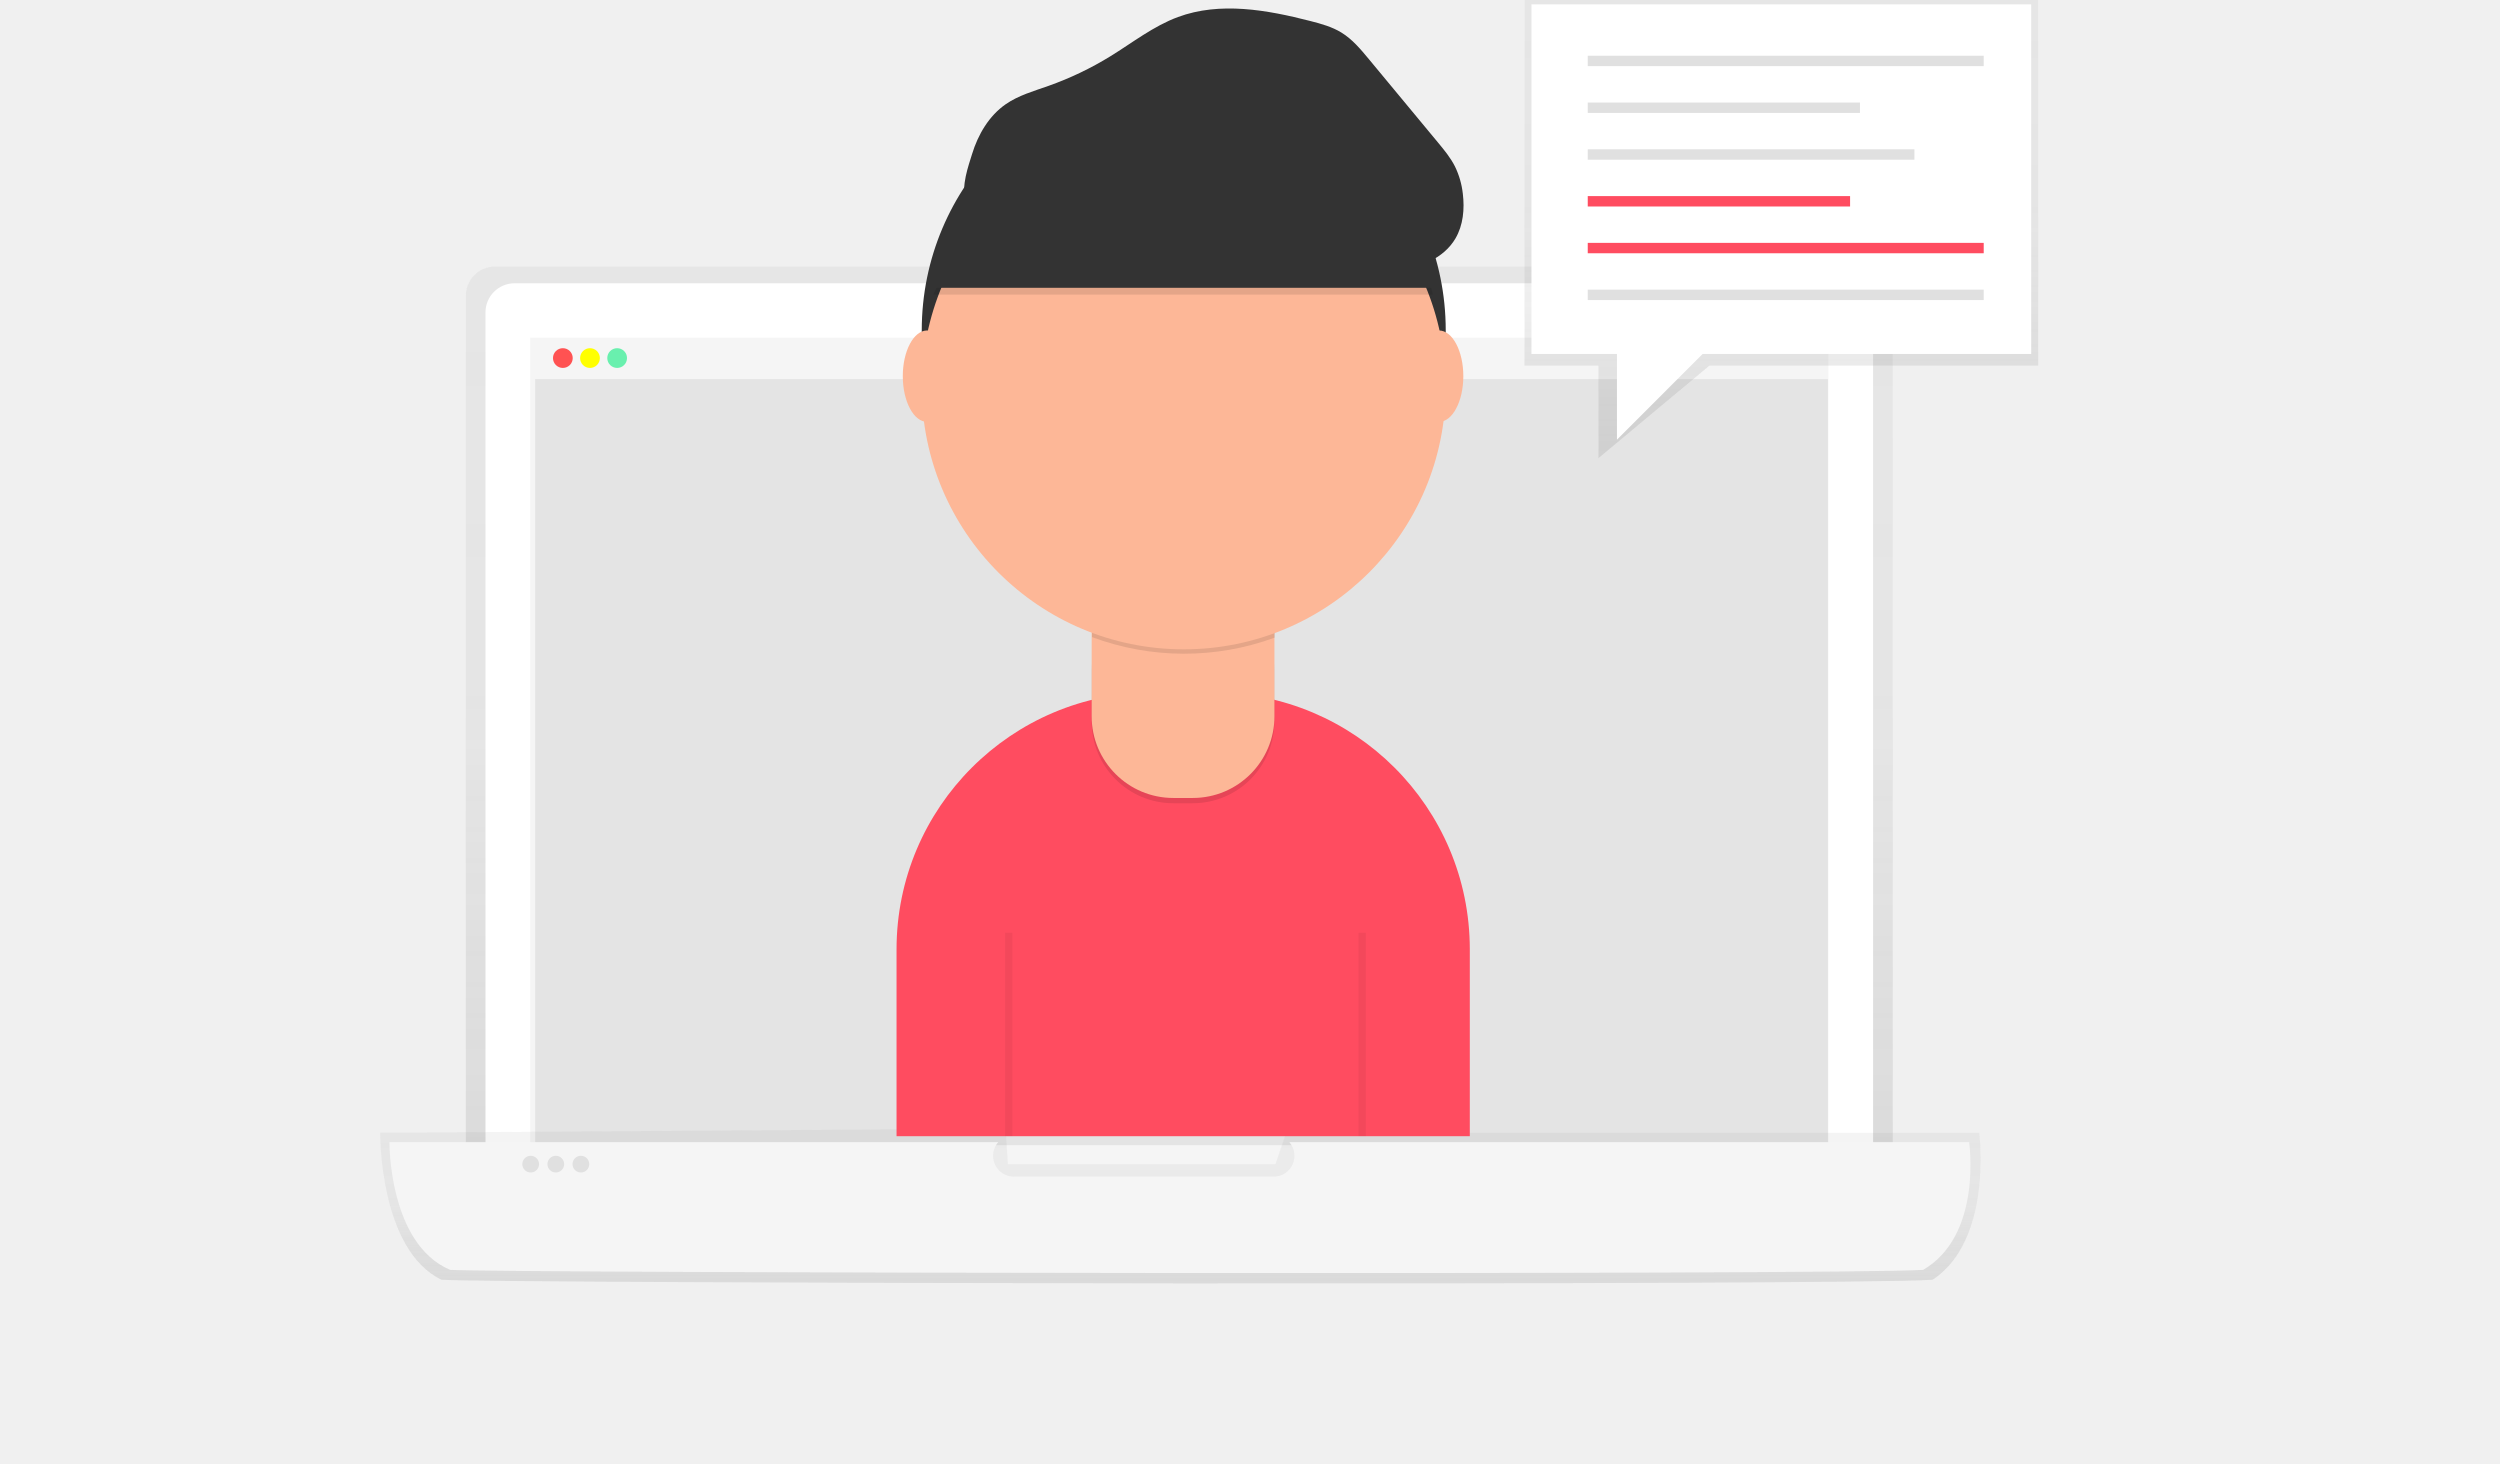
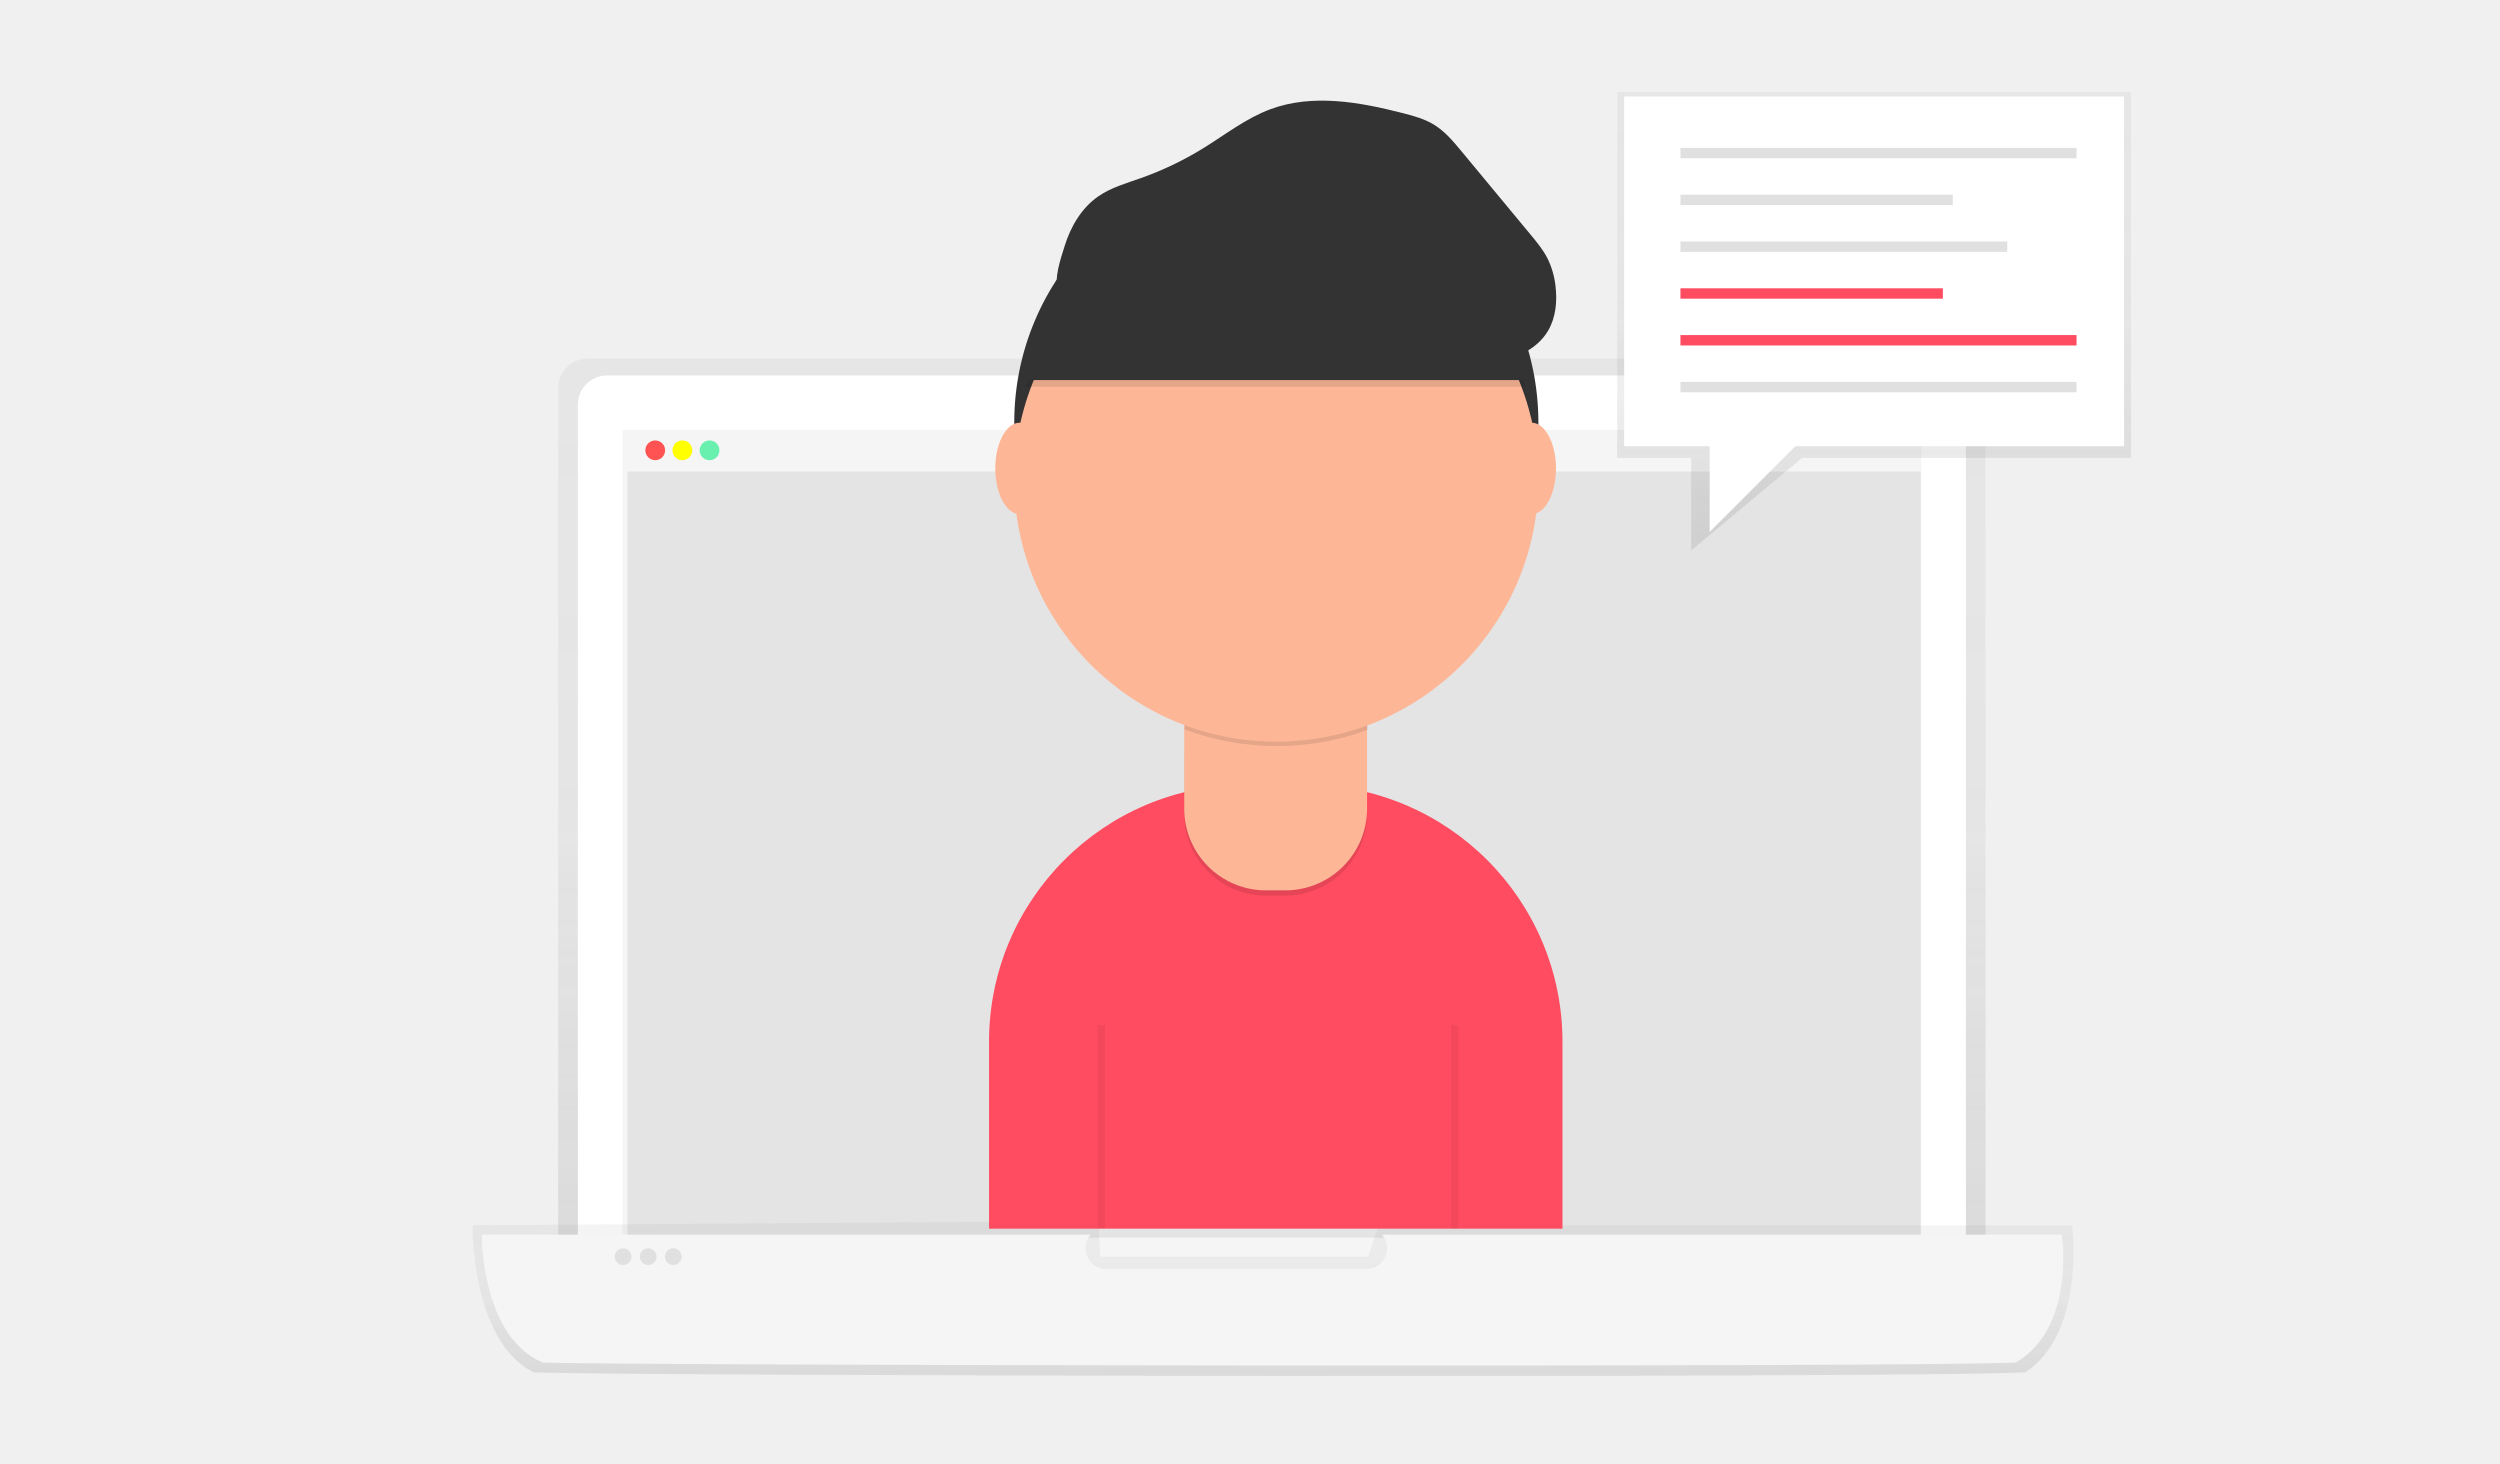
- <svg xmlns="http://www.w3.org/2000/svg" xmlns:xlink="http://www.w3.org/1999/xlink" id="02d45862-41ba-4c70-8782-54d8e5b108cc" data-name="Layer 1" width="844.5" height="494.246" viewBox="0 0 944.5 794.246">
+ <svg xmlns="http://www.w3.org/2000/svg" xmlns:xlink="http://www.w3.org/1999/xlink" id="02d45862-41ba-4c70-8782-54d8e5b108cc" data-name="Layer 1" width="844.5" height="494.246" viewBox="0 -50 844 794">
  <defs>
    <linearGradient id="fa4a4f63-ffbe-4a50-a004-4e8ae15cd2d3" x1="583.82" y1="763.13" x2="583.82" y2="246.35" gradientUnits="userSpaceOnUse">
      <stop offset="0" stop-color="gray" stop-opacity="0.25" />
      <stop offset="0.54" stop-color="gray" stop-opacity="0.12" />
      <stop offset="1" stop-color="gray" stop-opacity="0.1" />
    </linearGradient>
    <linearGradient id="e26e1273-ae5e-4f1a-b841-a4248e9532de" x1="584.38" y1="798.34" x2="584.38" y2="714.29" xlink:href="#fa4a4f63-ffbe-4a50-a004-4e8ae15cd2d3" />
    <linearGradient id="54428808-f3ba-4b0a-98a1-6e23268491ee" x1="760.68" y1="248.69" x2="760.68" y2="0" xlink:href="#fa4a4f63-ffbe-4a50-a004-4e8ae15cd2d3" />
  </defs>
  <g opacity="0.8">
    <path d="M971.12,763.13H196.52v-501a15.8,15.8,0,0,1,15.8-15.8h743a15.8,15.8,0,0,1,15.8,15.8Z" transform="translate(-149.95 -101.66)" fill="url(#fa4a4f63-ffbe-4a50-a004-4e8ae15cd2d3)" />
  </g>
  <path d="M73,153.77H794.69a15.8,15.8,0,0,1,15.8,15.8V661.47a0,0,0,0,1,0,0H57.24a0,0,0,0,1,0,0V169.58A15.8,15.8,0,0,1,73,153.77Z" fill="#fff" />
  <rect x="81.49" y="183.31" width="704.75" height="462.25" fill="#f5f5f5" />
  <rect x="84.19" y="205.75" width="701.76" height="415.88" fill="#e0e0e0" opacity="0.8" />
  <rect x="84.19" y="183.65" width="701.76" height="22.1" fill="#f5f5f5" />
  <circle cx="99.24" cy="194.37" r="5.36" fill="#ff5252" />
  <circle cx="113.97" cy="194.37" r="5.36" fill="#ff0" />
  <circle cx="128.71" cy="194.37" r="5.36" fill="#69f0ae" />
  <text x="-149.95" y="-101.66" />
  <g opacity="0.8">
    <path d="M992.79,796.35c-43.12,3.27-783.62,2-809.49,0C149.38,780,150,716.56,150,716.56l339.6-2.27,1.14,19.31H636.06l5.68-17h376.34S1025.56,774.76,992.79,796.35Z" transform="translate(-149.95 -101.66)" fill="url(#e26e1273-ae5e-4f1a-b841-a4248e9532de)" />
  </g>
  <path d="M1012.57,721.67h-369a11.33,11.33,0,0,1-8.6,18.74H494.09a11.33,11.33,0,0,1-8.6-18.74H155.06S154.49,776.76,188,791c25.55,1.7,757,2.84,799.59,0C1020,772.21,1012.57,721.67,1012.57,721.67Z" transform="translate(-149.95 -101.66)" fill="#f5f5f5" />
  <circle cx="81.78" cy="631.94" r="4.54" fill="#e0e0e0" />
  <circle cx="95.41" cy="631.94" r="4.54" fill="#e0e0e0" />
  <circle cx="109.03" cy="631.94" r="4.54" fill="#e0e0e0" />
  <path d="M419.88,375.85h32.19a139.5,139.5,0,0,1,139.5,139.5V616.76a0,0,0,0,1,0,0H280.38a0,0,0,0,1,0,0V515.35A139.5,139.5,0,0,1,419.88,375.85Z" fill="#ff4c60" />
  <circle cx="436.28" cy="179.39" r="142.22" fill="#333" />
  <path d="M415.34,334.43h41.13a29,29,0,0,1,29,29v28.26a44.34,44.34,0,0,1-44.34,44.34H430.64a44.34,44.34,0,0,1-44.34-44.34V363.47a29,29,0,0,1,29-29Z" opacity="0.1" />
  <path d="M386.3,331.53h99.22a0,0,0,0,1,0,0v57.3a44.34,44.34,0,0,1-44.34,44.34H430.64a44.34,44.34,0,0,1-44.34-44.34v-57.3A0,0,0,0,1,386.3,331.53Z" fill="#fdb797" />
  <path d="M536.43,447.5a142.8,142.8,0,0,0,99.22.27V435.59H536.43Z" transform="translate(-149.95 -101.66)" opacity="0.1" />
  <circle cx="436.28" cy="210.26" r="142.22" fill="#fdb797" />
  <path d="M450.26,261.58H721.46S698.31,152.07,595.78,159,450.26,261.58,450.26,261.58Z" transform="translate(-149.95 -101.66)" opacity="0.1" />
  <path d="M450.26,257.9H721.46S698.31,148.39,595.78,155.37,450.26,257.9,450.26,257.9Z" transform="translate(-149.95 -101.66)" fill="#333" />
  <ellipse cx="297" cy="204.2" rx="13.23" ry="24.81" fill="#fdb797" />
  <ellipse cx="574.82" cy="204.2" rx="13.23" ry="24.81" fill="#fdb797" />
  <path d="M471.31,185.34c3.25-10.62,9.16-20.77,18.28-27.1,6.93-4.81,15.22-7.12,23.17-9.94a177.08,177.08,0,0,0,33.68-16.11c12.06-7.43,23.39-16.38,36.67-21.29,22.85-8.45,48.3-3.88,71.89,2.18,5.81,1.49,11.69,3.11,16.81,6.25,5.93,3.63,10.48,9.09,14.92,14.44l37.44,45.16c3.43,4.13,6.88,8.31,9.3,13.11a45.09,45.09,0,0,1,4.26,14.79c1,8.28.22,17.06-4,24.27-6.33,10.81-19.38,16.24-31.89,16.74s-24.79-3.13-36.81-6.65c-38.76-11.35-78-21.93-118.2-26.64a333.41,333.41,0,0,0-60.15-1.95c-6.3.41-14.62,3.3-18.45-3.12C464.92,203.91,469.6,190.92,471.31,185.34Z" transform="translate(-149.95 -101.66)" fill="#333" />
  <line x1="341.3" y1="506.34" x2="341.3" y2="616.76" fill="none" stroke="#000" stroke-miterlimit="10" stroke-width="4" opacity="0.05" />
  <line x1="533.14" y1="506.34" x2="533.14" y2="616.76" fill="none" stroke="#000" stroke-miterlimit="10" stroke-width="4" opacity="0.05" />
  <g opacity="0.8">
    <polygon points="900.1 198.47 721.64 198.47 661.41 248.69 661.41 198.47 621.26 198.47 621.26 0 900.1 0 900.1 198.47" fill="url(#54428808-f3ba-4b0a-98a1-6e23268491ee)" />
  </g>
  <rect x="625.04" y="2.36" width="271.28" height="189.79" fill="#fff" />
  <rect x="655.59" y="30.26" width="214.95" height="5.64" fill="#e0e0e0" />
  <rect x="655.59" y="55.66" width="147.78" height="5.64" fill="#e0e0e0" />
  <rect x="655.59" y="81.05" width="177.34" height="5.64" fill="#e0e0e0" />
  <rect x="655.59" y="106.45" width="142.41" height="5.64" fill="#ff4c60" />
  <rect x="655.59" y="131.84" width="214.95" height="5.64" fill="#ff4c60" />
  <rect x="655.59" y="157.24" width="214.95" height="5.64" fill="#e0e0e0" />
  <polygon points="671.45 188.46 671.45 238.66 726.66 183.44 671.45 188.46" fill="#fff" />
</svg>
